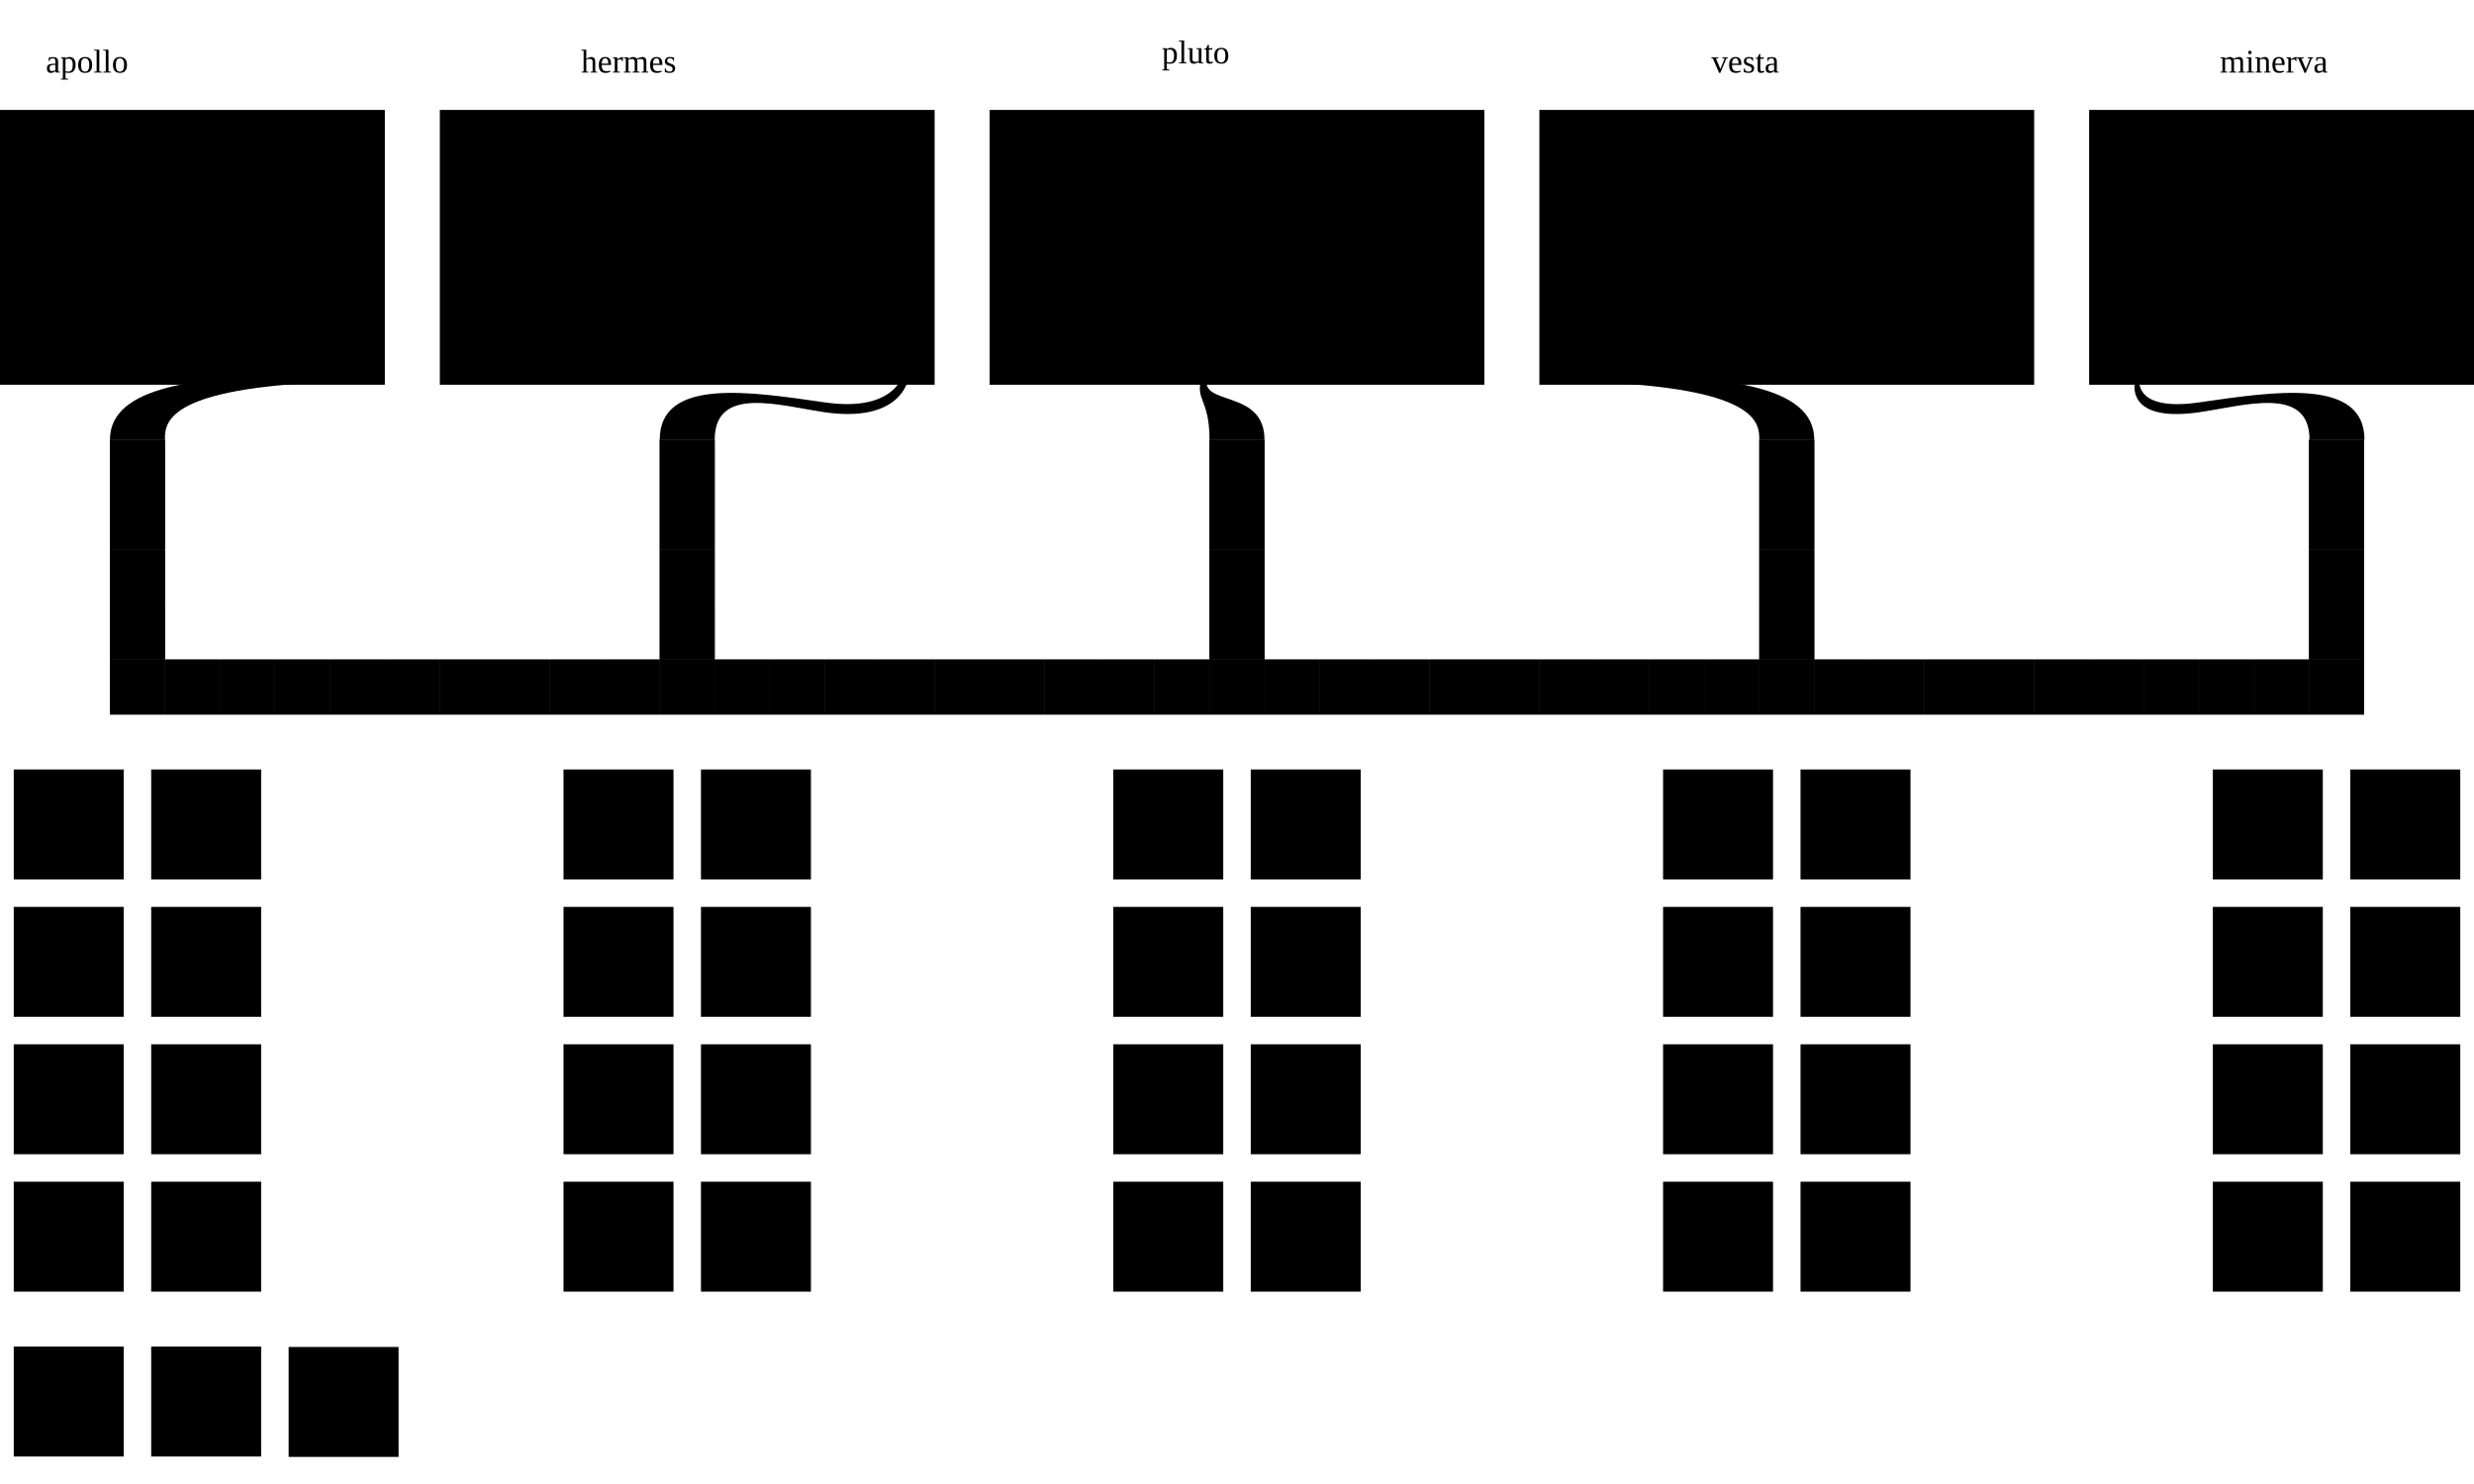
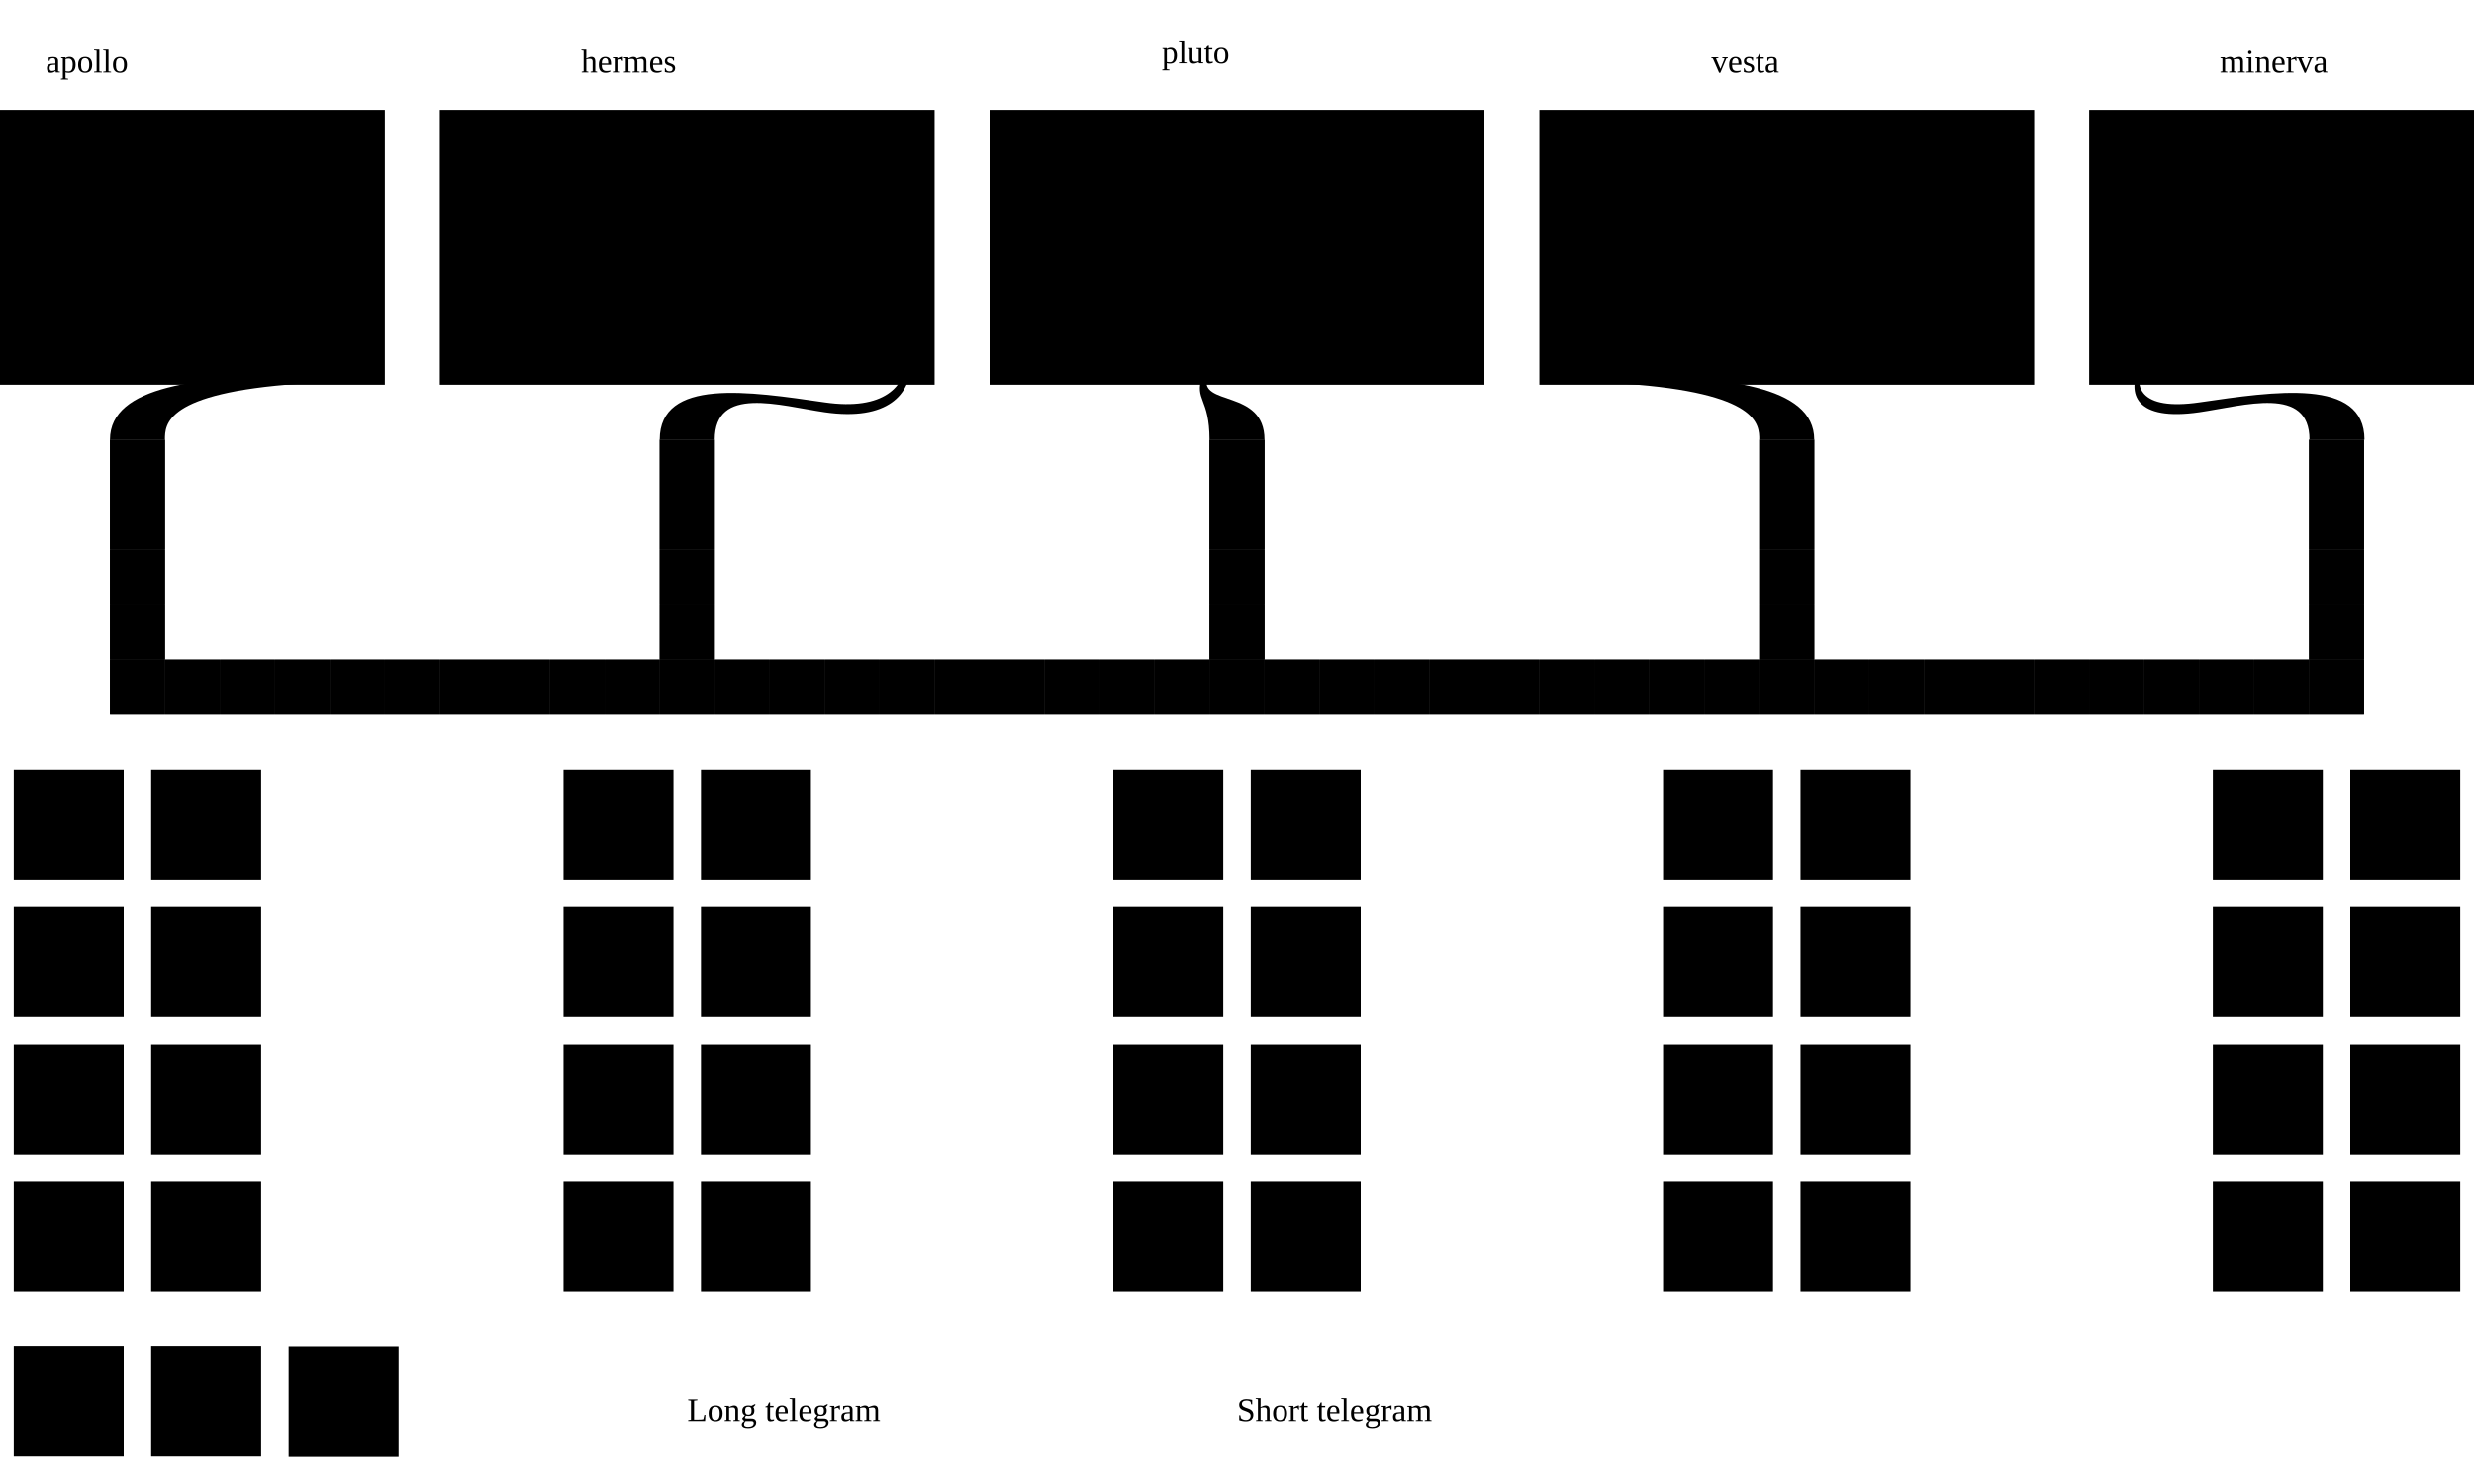
<svg xmlns="http://www.w3.org/2000/svg" version="1.1" x="0px" y="0px" width="900px" height="540px" viewBox="0 0 900 540" style="enable-background:new 0 0 900 540;" xml:space="preserve">
  <g id="player">
    <g class="btn-pause-inactive">
      <rect x="5" y="490" class="btn-box" width="40" height="40" />
      <path d="M22.18,520.009c0,1.56-1.263,2.82-2.82,2.82h-2.82c-1.557,0-2.82-1.261-2.82-2.82v-19.74             c0-1.56,1.263-2.82,2.82-2.82h2.82c1.557,0,2.82,1.261,2.82,2.82V520.009z" />
      <path d="M36.281,520.009c0,1.56-1.263,2.82-2.82,2.82h-2.82c-1.557,0-2.82-1.261-2.82-2.82v-19.74             c0-1.56,1.263-2.82,2.82-2.82h2.82c1.557,0,2.82,1.261,2.82,2.82V520.009z" />
    </g>
    <g class="btn-speed btn-speed-increase">
      <rect x="104.999" y="490.139" class="btn-box" width="40" height="40" />
      <path class="btn-speed-icon" d="M134.193,508.857l-6.005-3.503c-1.34-0.782-3.532-2.062-4.872-2.844l-6.226-3.503c-1.338-0.781-2.655-0.15-2.655,1.399             v7.05c0,1.551,0,4.09,0,5.642v7.05c0,1.551,1.316,2.182,2.655,1.398l6.116-3.503c1.34-0.782,3.587-2.061,4.927-2.843l6.033-3.503             C135.506,510.915,135.533,509.639,134.193,508.857z" />
    </g>
    <g class="btn-speed btn-speed-decrease">
      <rect x="55" y="490" class="btn-box" width="40" height="40" />
      <path class="btn-speed-icon" d="M65.806,511.282l6.005,3.503c1.34,0.782,3.532,2.062,4.872,2.844l6.226,3.503c1.338,0.781,2.655,0.15,2.655-1.399v-7.05             c0-1.551,0-4.09,0-5.642v-7.05c0-1.551-1.316-2.182-2.655-1.398l-6.116,3.503c-1.34,0.782-3.587,2.061-4.927,2.843l-6.033,3.503             C64.493,509.224,64.466,510.5,65.806,511.282z" />
    </g>
    <text class="txt-fps" transform="matrix(1 0 0 1 166.5005 517.0442)" />
+     <text class="txt-tlg-long txt-tlg-active" transform="matrix(1 0 0 1 250 517.0442)">Long telegram</text>
+     <text class="txt-tlg-short" transform="matrix(1 0 0 1 450 517.0442)">Short telegram</text>
  </g>
  <g id="text">
    <text transform="matrix(1 0 0 1 16.6489 26.4019)" class="st0 st3 st4">apollo</text>
    <text transform="matrix(1 0 0 1 211.3745 26.4019)" class="st0 st3 st4">hermes</text>
    <text transform="matrix(1 0 0 1 422.6221 23.0684)" class="st0 st3 st4">pluto</text>
    <text transform="matrix(1 0 0 1 622.5586 26.4019)" class="st0 st3 st4">vesta</text>
    <text transform="matrix(1 0 0 1 807.5332 26.4019)" class="st0 st3 st4">minerva</text>
  </g>
  <g id="devices">
    <g id="apollo" class="device rel-c1">
      <rect class="device-bg" x="0" y="40" width="140" height="100" />
      <rect class="device-screen" x="20" y="55" width="60" height="47" />
      <g>
        <text class="txt-retry-count" transform="matrix(1 0 0 1 50 88)">0</text>
        <path class="st0" d="M84,56c0-1.657-1.343-3-3-3H19c-1.657,0-3,1.343-3,3v50c0,1.657,1.343,3,3,3h62c1.657,0,3-1.343,3-3V56z                  M50.125,107.375c-1.104,0-2-0.896-2-2s0.896-2,2-2s2,0.896,2,2S51.229,107.375,50.125,107.375z M78,100c0,1.104-0.896,2-2,2H24                 c-1.104,0-2-0.896-2-2V61c0-1.104,0.896-2,2-2h52c1.104,0,2,0.896,2,2V100z" />
        <path class="st0" d="M4,119v2.5c0,1.657,1.343,3.5,3,3.5h86c1.657,0,3-1.843,3-3.5V119H4z M83.746,122.833                 c-0.829,0-1.5-0.671-1.5-1.5s0.671-1.5,1.5-1.5s1.5,0.671,1.5,1.5S84.574,122.833,83.746,122.833z M88.579,122.833                 c-0.829,0-1.5-0.671-1.5-1.5s0.671-1.5,1.5-1.5s1.5,0.671,1.5,1.5S89.408,122.833,88.579,122.833z" />
        <path class="st0" d="M85,110H15l-11,8h92L85,110z M16,116l4-4h60l4,4H16z" />
      </g>
    </g>
    <g id="hermes" class="device rel-c6">
      <rect class="device-bg" x="160" y="40" width="180" height="100" />
      <rect class="device-screen" x="195" y="60" width="65" height="45" />
      <g>
        <text class="txt-retry-count" transform="matrix(1 0 0 1 226 91)">0</text>
        <path class="st0" d="M222,115v2c-0.129,1.676-1.541,3-3.25,3H213c-1.656,0-3,1.343-3,3h32c0-1.657-1.344-3-3-3h-5.75                 c-1.709,0-3.121-1.324-3.25-3v-2H222z" />
        <rect x="210" y="124" class="st0" width="32" height="3" />
        <path class="st0" d="M194,113h28h8h28c2.209,0,4-1.791,4-4V61c0-2.209-1.791-4-4-4h-64c-2.209,0-4,1.791-4,4v48                 C190,111.209,191.791,113,194,113z M226,111c-1.656,0-3-1.343-3-3s1.344-3,3-3s3,1.343,3,3S227.656,111,226,111z M196,65                 c0-1.104,0.896-2,2-2h56c1.104,0,2,0.896,2,2v36c0,1.104-0.896,2-2,2h-56c-1.104,0-2-0.896-2-2V65z" />
      </g>
      <g>
        <rect x="272" y="125" class="st0" width="32" height="2" />
        <path class="st0" d="M306,49h-36c-1.656,0-3,1.343-3,3v69c0,1.657,1.344,3,3,3h36c1.656,0,3-1.343,3-3V52                 C309,50.343,307.656,49,306,49z M273,60h30v8h-30V60z M273,73h30v8h-30V73z M275,103h-2V87h2V103z M304,120h-8v-8h8V120z" />
        <rect x="275" y="62" class="st0" width="26" height="4" />
        <rect x="275" y="75" class="st0" width="26" height="4" />
        <rect x="297" y="113" class="st0" width="6" height="6" />
      </g>
    </g>
    <g id="pluto" class="device rel-c11">
      <rect class="device-bg" x="360" y="40" width="180" height="100" />
      <rect class="device-screen" x="420" y="55" width="60" height="42" />
      <g>
        <text class="txt-retry-count" transform="matrix(1 0 0 1 451 85)">0</text>
        <path class="st0" d="M421,107h60c1.656,0,3-1.343,3-3V54c0-1.657-1.344-3-3-3h-60c-1.656,0-3,1.343-3,3v50                 C418,105.657,419.344,107,421,107z M451.334,105.168c-1.657,0-3-1.343-3-3s1.343-3,3-3c1.656,0,3,1.343,3,3                 S452.99,105.168,451.334,105.168z M424,59c0-1.104,0.896-2,2-2h50c1.104,0,2,0.896,2,2v36c0,1.104-0.896,2-2,2h-50                 c-1.104,0-2-0.896-2-2V59z" />
      </g>
      <g>
        <rect x="418" y="134" class="st0" width="66" height="1" />
        <rect x="422" y="124" class="st0" width="4" height="4" />
        <rect x="431" y="124" class="st0" width="4" height="4" />
        <rect x="440" y="124" class="st0" width="4" height="4" />
        <rect x="449" y="124" class="st0" width="4" height="4" />
        <path class="st0" d="M415,110v23h72v-23H415z M421,113h18v1h-18V113z M421,116h18v1h-18V116z M421,119h18v1h-18V119z M427,129h-6                 v-6h6V129z M436,129h-6v-6h6V129z M445,129h-6v-6h6V129z M454,129h-6v-6h6V129z M482,119h-26v-5h26V119z" />
      </g>
    </g>
    <g id="vesta" class="device rel-c16">
      <rect class="device-bg" x="560" y="40" width="180" height="100" />
      <rect class="device-screen" x="620" y="55" width="60" height="48" />
      <g>
        <text class="txt-retry-count" transform="matrix(1 0 0 1 649 88)">0</text>
        <path class="st0" d="M683,56c0-1.657-1.344-3-3-3h-62c-1.656,0-3,1.343-3,3v50c0,1.657,1.344,3,3,3h62c1.656,0,3-1.343,3-3V56z                  M649.125,107.375c-1.104,0-2-0.896-2-2s0.896-2,2-2s2,0.896,2,2S650.229,107.375,649.125,107.375z M677,100c0,1.104-0.896,2-2,2                 h-52c-1.104,0-2-0.896-2-2V61c0-1.104,0.896-2,2-2h52c1.104,0,2,0.896,2,2V100z" />
        <path class="st0" d="M603,119v2.5c0,1.657,1.344,3.5,3,3.5h86c1.656,0,3-1.843,3-3.5V119H603z M682.746,122.833                 c-0.829,0-1.5-0.671-1.5-1.5s0.671-1.5,1.5-1.5c0.828,0,1.5,0.671,1.5,1.5S683.574,122.833,682.746,122.833z M687.579,122.833                 c-0.829,0-1.5-0.671-1.5-1.5s0.671-1.5,1.5-1.5s1.5,0.671,1.5,1.5S688.408,122.833,687.579,122.833z" />
        <path class="st0" d="M684,110h-70l-11,8h92L684,110z M615,116l4-4h60l4,4H615z" />
      </g>
    </g>
    <g id="minerva" class="device rel-c21">
      <rect class="device-bg" x="760" y="40" width="140" height="100" />
      <rect class="device-screen" x="815" y="55" width="60" height="42" />
      <g>
        <text class="txt-retry-count" transform="matrix(1 0 0 1 846 85)">0</text>
        <path class="st0" d="M816,106h60c1.656,0,3-1.343,3-3V53c0-1.657-1.344-3-3-3h-60c-1.656,0-3,1.343-3,3v50                 C813,104.657,814.344,106,816,106z M846.334,104.168c-1.657,0-3-1.343-3-3s1.343-3,3-3c1.656,0,3,1.343,3,3                 S847.99,104.168,846.334,104.168z M819,58c0-1.104,0.896-2,2-2h50c1.104,0,2,0.896,2,2v36c0,1.104-0.896,2-2,2h-50                 c-1.104,0-2-0.896-2-2V58z" />
      </g>
      <g>
        <rect x="813" y="133" class="st0" width="66" height="1" />
        <rect x="817" y="123" class="st0" width="4" height="4" />
        <rect x="826" y="123" class="st0" width="4" height="4" />
        <rect x="835" y="123" class="st0" width="4" height="4" />
        <rect x="844" y="123" class="st0" width="4" height="4" />
        <path class="st0" d="M810,109v23h72v-23H810z M816,112h18v1h-18V112z M816,115h18v1h-18V115z M816,118h18v1h-18V118z M822,128h-6                 v-6h6V128z M831,128h-6v-6h6V128z M840,128h-6v-6h6V128z M849,128h-6v-6h6V128z M877,118h-26v-5h26V118z" />
      </g>
    </g>
  </g>
  <g id="cables">
    <rect id="c1" class="cbl cbl-def rel-c2-apollo" x="40px" y="160px" width="20px" height="20px" />
    <rect id="c2" class="cbl cbl-def rel-c1-c3" x="40px" y="180px" width="20px" height="20px" />
    <rect id="c3" class="cbl cbl-def rel-c2-c4" x="40px" y="200px" width="20px" height="20px" />
    <rect id="c4" class="cbl cbl-def rel-c3-c5" x="40px" y="220px" width="20px" height="20px" />
    <rect id="c5" class="cbl cbl-def rel-c4-c26" x="40px" y="240px" width="20px" height="20px" />
    <rect id="c6" class="cbl cbl-def rel-c7-hermes" x="240px" y="160px" width="20px" height="20px" />
    <rect id="c7" class="cbl cbl-def rel-c6-c8" x="240px" y="180px" width="20px" height="20px" />
    <rect id="c8" class="cbl cbl-def rel-c7-c9" x="240px" y="200px" width="20px" height="20px" />
    <rect id="c9" class="cbl cbl-def rel-c8-c10" x="240px" y="220px" width="20px" height="20px" />
    <rect id="c10" class="cbl cbl-def rel-c9-c34-c35" x="240px" y="240px" width="20px" height="20px" />
    <rect id="c11" class="cbl cbl-def rel-c12-pluto" x="440px" y="160px" width="20px" height="20px" />
    <rect id="c12" class="cbl cbl-def rel-c11-c13" x="440px" y="180px" width="20px" height="20px" />
    <rect id="c13" class="cbl cbl-def rel-c12-c14" x="440px" y="200px" width="20px" height="20px" />
    <rect id="c14" class="cbl cbl-def rel-c13-c15" x="440px" y="220px" width="20px" height="20px" />
    <rect id="c15" class="cbl cbl-def rel-c14-c43-c44" x="440px" y="240px" width="20px" height="20px" />
    <rect id="c16" class="cbl cbl-def rel-c17-vesta" x="640px" y="160px" width="20px" height="20px" />
    <rect id="c17" class="cbl cbl-def rel-c16-c18" x="640px" y="180px" width="20px" height="20px" />
    <rect id="c18" class="cbl cbl-def rel-c17-c19" x="640px" y="200px" width="20px" height="20px" />
    <rect id="c19" class="cbl cbl-def rel-c18-c20" x="640px" y="220px" width="20px" height="20px" />
    <rect id="c20" class="cbl cbl-def rel-c19-c52-c53" x="640px" y="240px" width="20px" height="20px" />
    <rect id="c21" class="cbl cbl-def rel-c22-minerva" x="840px" y="160px" width="20px" height="20px" />
    <rect id="c22" class="cbl cbl-def rel-c21-c23" x="840px" y="180px" width="20px" height="20px" />
    <rect id="c23" class="cbl cbl-def rel-c22-c24" x="840px" y="200px" width="20px" height="20px" />
    <rect id="c24" class="cbl cbl-def rel-c23-c25" x="840px" y="220px" width="20px" height="20px" />
    <rect id="c25" class="cbl cbl-def rel-c24-c61" x="840px" y="240px" width="20px" height="20px" />
    <rect id="c26" class="cbl cbl-def rel-c5-c27" x="60px" y="240px" width="20px" height="20px" />
    <rect id="c27" class="cbl cbl-def rel-c26-c28" x="80px" y="240px" width="20px" height="20px" />
    <rect id="c28" class="cbl cbl-def rel-c27-c29" x="100px" y="240px" width="20px" height="20px" />
    <rect id="c29" class="cbl cbl-def rel-c28-c30" x="120px" y="240px" width="20px" height="20px" />
    <rect id="c30" class="cbl cbl-def rel-c29-c31" x="140px" y="240px" width="20px" height="20px" />
    <rect id="c31" class="cbl cbl-def rel-c30-c32" x="160px" y="240px" width="20px" height="20px" />
    <rect id="c32" class="cbl cbl-def rel-c31-c33" x="180px" y="240px" width="20px" height="20px" />
    <rect id="c33" class="cbl cbl-def rel-c32-c34" x="200px" y="240px" width="20px" height="20px" />
    <rect id="c34" class="cbl cbl-def rel-c33-c10" x="220px" y="240px" width="20px" height="20px" />
    <rect id="c35" class="cbl cbl-def rel-c10-c36" x="260px" y="240px" width="20px" height="20px" />
    <rect id="c36" class="cbl cbl-def rel-c35-c37" x="280px" y="240px" width="20px" height="20px" />
    <rect id="c37" class="cbl cbl-def rel-c36-c38" x="300px" y="240px" width="20px" height="20px" />
    <rect id="c38" class="cbl cbl-def rel-c37-c39" x="320px" y="240px" width="20px" height="20px" />
    <rect id="c39" class="cbl cbl-def rel-c38-c40" x="340px" y="240px" width="20px" height="20px" />
    <rect id="c40" class="cbl cbl-def rel-c39-c41" x="360px" y="240px" width="20px" height="20px" />
    <rect id="c41" class="cbl cbl-def rel-c40-c42" x="380px" y="240px" width="20px" height="20px" />
    <rect id="c42" class="cbl cbl-def rel-c41-c43" x="400px" y="240px" width="20px" height="20px" />
    <rect id="c43" class="cbl cbl-def rel-c42-c15" x="420px" y="240px" width="20px" height="20px" />
    <rect id="c44" class="cbl cbl-def rel-c45-c15" x="460px" y="240px" width="20px" height="20px" />
    <rect id="c45" class="cbl cbl-def rel-c44-c46" x="480px" y="240px" width="20px" height="20px" />
    <rect id="c46" class="cbl cbl-def rel-c45-c47" x="500px" y="240px" width="20px" height="20px" />
    <rect id="c47" class="cbl cbl-def rel-c46-c48" x="520px" y="240px" width="20px" height="20px" />
    <rect id="c48" class="cbl cbl-def rel-c47-c49" x="540px" y="240px" width="20px" height="20px" />
    <rect id="c49" class="cbl cbl-def rel-c48-c50" x="560px" y="240px" width="20px" height="20px" />
    <rect id="c50" class="cbl cbl-def rel-c49-c51" x="580px" y="240px" width="20px" height="20px" />
    <rect id="c51" class="cbl cbl-def rel-c50-c52" x="600px" y="240px" width="20px" height="20px" />
    <rect id="c52" class="cbl cbl-def rel-c51-c20" x="620px" y="240px" width="20px" height="20px" />
    <rect id="c53" class="cbl cbl-def rel-c54-c20" x="660px" y="240px" width="20px" height="20px" />
    <rect id="c54" class="cbl cbl-def rel-c53-c55" x="680px" y="240px" width="20px" height="20px" />
    <rect id="c55" class="cbl cbl-def rel-c54-c56" x="700px" y="240px" width="20px" height="20px" />
    <rect id="c56" class="cbl cbl-def rel-c55-c57" x="720px" y="240px" width="20px" height="20px" />
    <rect id="c57" class="cbl cbl-def rel-c56-c58" x="740px" y="240px" width="20px" height="20px" />
    <rect id="c58" class="cbl cbl-def rel-c57-c59" x="760px" y="240px" width="20px" height="20px" />
    <rect id="c59" class="cbl cbl-def rel-c58-c60" x="780px" y="240px" width="20px" height="20px" />
    <rect id="c60" class="cbl cbl-def rel-c59-c61" x="800px" y="240px" width="20px" height="20px" />
    <rect id="c61" class="cbl cbl-def rel-c60-c25" x="820px" y="240px" width="20px" height="20px" />
  </g>
  <g id="cable-borders">
    <path id="I-shaped_1_" class="st0" d="M40,160v20h20v-20H40z M58,179H42v-18h16V179z" />
    <path id="I-shaped_2_" class="st0" d="M40,180v20h20v-20H40z M58,199H42v-18h16V199z" />
    <path id="I-shaped_3_" class="st0" d="M40,200v20h20v-20H40z M58,219H42v-18h16V219z" />
    <path id="I-shaped_4_" class="st0" d="M40,220v20h20v-20H40z M58,239H42v-18h16V239z" />
    <path id="I-shaped_16_" class="st0" d="M240,160v20h20v-20H240z M258,179h-16v-18h16V179z" />
    <path id="I-shaped_15_" class="st0" d="M240,180v20h20v-20H240z M258,199h-16v-18h16V199z" />
    <path id="I-shaped_14_" class="st0" d="M240,200v20h20v-20H240z M258,219h-16v-18h16V219z" />
    <path id="I-shaped_13_" class="st0" d="M240,220v20h20v-20H240z M258,239h-16v-18h16V239z" />
    <path id="L-shaped_1_" class="st0" d="M40,240v20h20v-20H40z M59,258h-1H43h-1v-17h1h15v1h1V258z" />
    <path id="L-shaped_2_" class="st0" d="M840,260h20v-20h-20V260z M858,241v1v15v1h-17v-1v-15h1v-1H858z" />
    <path id="I-shaped_5_" class="st0" d="M80,240H60v20h20V240z M61,258v-16h18v16H61z" />
    <path id="I-shaped_6_" class="st0" d="M100,240H80v20h20V240z M81,258v-16h18v16H81z" />
    <path id="I-shaped_7_" class="st0" d="M120,240h-20v20h20V240z M101,258v-16h18v16H101z" />
    <path id="I-shaped_8_" class="st0" d="M140,240h-20v20h20V240z M121,258v-16h18v16H121z" />
    <path id="I-shaped_12_" class="st0" d="M160,240h-20v20h20V240z M141,258v-16h18v16H141z" />
    <path id="I-shaped_11_" class="st0" d="M180,240h-20v20h20V240z M161,258v-16h18v16H161z" />
    <path id="I-shaped_10_" class="st0" d="M200,240h-20v20h20V240z M181,258v-16h18v16H181z" />
    <path id="I-shaped_9_" class="st0" d="M220,240h-20v20h20V240z M201,258v-16h18v16H201z" />
    <path id="I-shaped_17_" class="st0" d="M240,240h-20v20h20V240z M221,258v-16h18v16H221z" />
    <path id="T-shaped_1_" class="st0" d="M240,240v20h20v-20H240z M259,258h-18v-16h1v-1h16v1h1V258z" />
    <path id="I-shaped_30_" class="st0" d="M440,160v20h20v-20H440z M458,179h-16v-18h16V179z" />
    <path id="I-shaped_29_" class="st0" d="M440,180v20h20v-20H440z M458,199h-16v-18h16V199z" />
    <path id="I-shaped_28_" class="st0" d="M440,200v20h20v-20H440z M458,219h-16v-18h16V219z" />
    <path id="I-shaped_27_" class="st0" d="M440,220v20h20v-20H440z M458,239h-16v-18h16V239z" />
    <path id="I-shaped_26_" class="st0" d="M280,240h-20v20h20V240z M261,258v-16h18v16H261z" />
    <path id="I-shaped_25_" class="st0" d="M300,240h-20v20h20V240z M281,258v-16h18v16H281z" />
    <path id="I-shaped_24_" class="st0" d="M320,240h-20v20h20V240z M301,258v-16h18v16H301z" />
    <path id="I-shaped_23_" class="st0" d="M340,240h-20v20h20V240z M321,258v-16h18v16H321z" />
    <path id="I-shaped_22_" class="st0" d="M360,240h-20v20h20V240z M341,258v-16h18v16H341z" />
    <path id="I-shaped_21_" class="st0" d="M380,240h-20v20h20V240z M361,258v-16h18v16H361z" />
    <path id="I-shaped_20_" class="st0" d="M400,240h-20v20h20V240z M381,258v-16h18v16H381z" />
    <path id="I-shaped_19_" class="st0" d="M420,240h-20v20h20V240z M401,258v-16h18v16H401z" />
    <path id="I-shaped_18_" class="st0" d="M440,240h-20v20h20V240z M421,258v-16h18v16H421z" />
    <path id="T-shaped_2_" class="st0" d="M440,240v20h20v-20H440z M459,258h-18v-16h1v-1h16v1h1V258z" />
    <path id="I-shaped_43_" class="st0" d="M640,160v20h20v-20H640z M658,179h-16v-18h16V179z" />
    <path id="I-shaped_42_" class="st0" d="M640,180v20h20v-20H640z M658,199h-16v-18h16V199z" />
    <path id="I-shaped_41_" class="st0" d="M640,200v20h20v-20H640z M658,219h-16v-18h16V219z" />
    <path id="I-shaped_40_" class="st0" d="M640,220v20h20v-20H640z M658,239h-16v-18h16V239z" />
    <path id="I-shaped_39_" class="st0" d="M480,240h-20v20h20V240z M461,258v-16h18v16H461z" />
    <path id="I-shaped_38_" class="st0" d="M500,240h-20v20h20V240z M481,258v-16h18v16H481z" />
    <path id="I-shaped_37_" class="st0" d="M520,240h-20v20h20V240z M501,258v-16h18v16H501z" />
    <path id="I-shaped_36_" class="st0" d="M540,240h-20v20h20V240z M521,258v-16h18v16H521z" />
    <path id="I-shaped_35_" class="st0" d="M560,240h-20v20h20V240z M541,258v-16h18v16H541z" />
    <path id="I-shaped_34_" class="st0" d="M580,240h-20v20h20V240z M561,258v-16h18v16H561z" />
    <path id="I-shaped_33_" class="st0" d="M600,240h-20v20h20V240z M581,258v-16h18v16H581z" />
    <path id="I-shaped_32_" class="st0" d="M620,240h-20v20h20V240z M601,258v-16h18v16H601z" />
    <path id="I-shaped_31_" class="st0" d="M640,240h-20v20h20V240z M621,258v-16h18v16H621z" />
    <path id="T-shaped_3_" class="st0" d="M640,240v20h20v-20H640z M659,258h-18v-16h1v-1h16v1h1V258z" />
    <path id="I-shaped_56_" class="st0" d="M840,160v20h20v-20H840z M858,179h-16v-18h16V179z" />
    <path id="I-shaped_55_" class="st0" d="M840,180v20h20v-20H840z M858,199h-16v-18h16V199z" />
    <path id="I-shaped_54_" class="st0" d="M840,200v20h20v-20H840z M858,219h-16v-18h16V219z" />
    <path id="I-shaped_53_" class="st0" d="M840,220v20h20v-20H840z M858,239h-16v-18h16V239z" />
    <path id="I-shaped_52_" class="st0" d="M680,240h-20v20h20V240z M661,258v-16h18v16H661z" />
    <path id="I-shaped_51_" class="st0" d="M700,240h-20v20h20V240z M681,258v-16h18v16H681z" />
    <path id="I-shaped_50_" class="st0" d="M720,240h-20v20h20V240z M701,258v-16h18v16H701z" />
    <path id="I-shaped_49_" class="st0" d="M740,240h-20v20h20V240z M721,258v-16h18v16H721z" />
    <path id="I-shaped_48_" class="st0" d="M760,240h-20v20h20V240z M741,258v-16h18v16H741z" />
    <path id="I-shaped_47_" class="st0" d="M780,240h-20v20h20V240z M761,258v-16h18v16H761z" />
    <path id="I-shaped_46_" class="st0" d="M800,240h-20v20h20V240z M781,258v-16h18v16H781z" />
    <path id="I-shaped_45_" class="st0" d="M820,240h-20v20h20V240z M801,258v-16h18v16H801z" />
    <path id="I-shaped_44_" class="st0" d="M840,240h-20v20h20V240z M821,258v-16h18v16H821z" />
  </g>
  <g id="connections">
    <path id="apollo_2_" class="st0" d="M98,119.358v1.834c16.168-3.15,37.904,14.528,11,15.182C73,137.25,40,140.083,40,160h20         c0-5.583,0-17,48.875-20.372C139.995,137.481,115.198,116.619,98,119.358z" />
    <path id="hermes_2_" class="st0" d="M311,112.881v1.486c20.346-4.926,32.509,38.349-11,32.049c-27.248-3.945-60-9.079-60,13.583h20         c0-19.875,23.575-12.387,40-10C346.211,156.715,333.206,109.286,311,112.881z" />
    <path id="minerva_2_" class="st0" d="M808,113.881v1.486c-20-4.926-51.429,37.349-7.92,31.049         c27.248-3.945,60.08-9.079,60.08,13.583h-20c0-19.875-23.654-12.387-40.08-10C753.869,156.715,786,110.286,808,113.881z" />
    <path id="pluto_2_" class="st0" d="M439.193,137h-1.911c-2.809,8.771,2.718,7.739,2.718,23h20         C460,141.202,435.766,148.143,439.193,137z" />
    <path id="vesta_2_" class="st0" d="M602,119.358v1.834c-16-3.15-38.041,14.528-11.137,15.182C626.863,137.25,660,140.083,660,160         h-20c0-5.583-0.137-17-49.012-20.372C559.868,137.481,585,116.619,602,119.358z" />
  </g>
  <g id="numpads">
    <g id="numpad-apollo">
      <g class="numpad-key numpad-key-0">
        <rect x="5" y="280" width="40" height="40" />
        <text transform="matrix(1 0 0 1 18.2158 307.1895)" class="st2 st1 st4">0</text>
      </g>
      <g class="numpad-key numpad-key-1">
        <rect x="55" y="280" width="40" height="40" />
        <text transform="matrix(1 0 0 1 67.8408 307.1895)" class="st2 st1 st4">1</text>
      </g>
      <g class="numpad-key numpad-key-2">
        <rect x="5" y="330" width="40" height="40" />
        <text transform="matrix(1 0 0 1 18.2158 357.5645)" class="st2 st1 st4">2</text>
      </g>
      <g class="numpad-key numpad-key-3">
        <rect x="55" y="330" width="40" height="40" />
        <text transform="matrix(1 0 0 1 67.8408 357.5645)" class="st2 st1 st4">3</text>
      </g>
      <g class="numpad-key numpad-key-4">
        <rect x="5" y="380" width="40" height="40" />
        <text transform="matrix(1 0 0 1 18.2158 407.4395)" class="st2 st1 st4">4</text>
      </g>
      <g class="numpad-key numpad-key-5">
        <rect x="55" y="380" width="40" height="40" />
        <text transform="matrix(1 0 0 1 68.0977 407.4395)" class="st2 st1 st4">5</text>
      </g>
      <g class="numpad-key numpad-key-6">
        <rect x="5" y="430" width="40" height="40" />
        <text transform="matrix(1 0 0 1 18.0908 457.5645)" class="st2 st1 st4">6</text>
      </g>
      <g class="numpad-key numpad-key-7">
        <rect x="55" y="430" width="40" height="40" />
        <text transform="matrix(1 0 0 1 67.7158 456.9395)" class="st2 st1 st4">7</text>
      </g>
    </g>
    <g id="numpad-hermes">
      <g class="numpad-key numpad-key-0">
        <rect x="205" y="280" width="40" height="40" />
        <text transform="matrix(1 0 0 1 218.2158 307.1895)" class="st2 st1 st4">0</text>
      </g>
      <g class="numpad-key numpad-key-1">
        <rect x="255" y="280" width="40" height="40" />
        <text transform="matrix(1 0 0 1 267.8408 307.1895)" class="st2 st1 st4">1</text>
      </g>
      <g class="numpad-key numpad-key-2">
        <rect x="205" y="330" width="40" height="40" />
        <text transform="matrix(1 0 0 1 218.2158 357.5645)" class="st2 st1 st4">2</text>
      </g>
      <g class="numpad-key numpad-key-3">
        <rect x="255" y="330" width="40" height="40" />
        <text transform="matrix(1 0 0 1 267.8408 357.5645)" class="st2 st1 st4">3</text>
      </g>
      <g class="numpad-key numpad-key-4">
        <rect x="205" y="380" width="40" height="40" />
        <text transform="matrix(1 0 0 1 218.2158 407.4395)" class="st2 st1 st4">4</text>
      </g>
      <g class="numpad-key numpad-key-5">
        <rect x="255" y="380" width="40" height="40" />
        <text transform="matrix(1 0 0 1 268.0977 407.4395)" class="st2 st1 st4">5</text>
      </g>
      <g class="numpad-key numpad-key-6">
        <rect x="205" y="430" width="40" height="40" />
        <text transform="matrix(1 0 0 1 218.0908 457.5645)" class="st2 st1 st4">6</text>
      </g>
      <g class="numpad-key numpad-key-7">
        <rect x="255" y="430" width="40" height="40" />
        <text transform="matrix(1 0 0 1 267.7158 456.9395)" class="st2 st1 st4">7</text>
      </g>
    </g>
    <g id="numpad-pluto">
      <g class="numpad-key numpad-key-0">
        <rect x="405" y="280" width="40" height="40" />
        <text transform="matrix(1 0 0 1 418.2158 307.1895)" class="st2 st1 st4">0</text>
      </g>
      <g class="numpad-key numpad-key-1">
        <rect x="455" y="280" width="40" height="40" />
        <text transform="matrix(1 0 0 1 467.8408 307.1895)" class="st2 st1 st4">1</text>
      </g>
      <g class="numpad-key numpad-key-2">
        <rect x="405" y="330" width="40" height="40" />
        <text transform="matrix(1 0 0 1 418.2158 357.5645)" class="st2 st1 st4">2</text>
      </g>
      <g class="numpad-key numpad-key-3">
        <rect x="455" y="330" width="40" height="40" />
        <text transform="matrix(1 0 0 1 467.8408 357.5645)" class="st2 st1 st4">3</text>
      </g>
      <g class="numpad-key numpad-key-4">
        <rect x="405" y="380" width="40" height="40" />
        <text transform="matrix(1 0 0 1 418.2158 407.4395)" class="st2 st1 st4">4</text>
      </g>
      <g class="numpad-key numpad-key-5">
        <rect x="455" y="380" width="40" height="40" />
        <text transform="matrix(1 0 0 1 468.0977 407.4395)" class="st2 st1 st4">5</text>
      </g>
      <g class="numpad-key numpad-key-6">
        <rect x="405" y="430" width="40" height="40" />
        <text transform="matrix(1 0 0 1 418.0908 457.5645)" class="st2 st1 st4">6</text>
      </g>
      <g class="numpad-key numpad-key-7">
        <rect x="455" y="430" width="40" height="40" />
        <text transform="matrix(1 0 0 1 467.7158 456.9395)" class="st2 st1 st4">7</text>
      </g>
    </g>
    <g id="numpad-vesta">
      <g class="numpad-key numpad-key-0">
        <rect x="605" y="280" width="40" height="40" />
        <text transform="matrix(1 0 0 1 618.2158 307.1895)" class="st2 st1 st4">0</text>
      </g>
      <g class="numpad-key numpad-key-1">
        <rect x="655" y="280" width="40" height="40" />
        <text transform="matrix(1 0 0 1 667.8408 307.1895)" class="st2 st1 st4">1</text>
      </g>
      <g class="numpad-key numpad-key-2">
        <rect x="605" y="330" width="40" height="40" />
        <text transform="matrix(1 0 0 1 618.2158 357.5645)" class="st2 st1 st4">2</text>
      </g>
      <g class="numpad-key numpad-key-3">
        <rect x="655" y="330" width="40" height="40" />
        <text transform="matrix(1 0 0 1 667.8408 357.5645)" class="st2 st1 st4">3</text>
      </g>
      <g class="numpad-key numpad-key-4">
        <rect x="605" y="380" width="40" height="40" />
        <text transform="matrix(1 0 0 1 618.2158 407.4395)" class="st2 st1 st4">4</text>
      </g>
      <g class="numpad-key numpad-key-5">
        <rect x="655" y="380" width="40" height="40" />
        <text transform="matrix(1 0 0 1 668.0977 407.4395)" class="st2 st1 st4">5</text>
      </g>
      <g class="numpad-key numpad-key-6">
        <rect x="605" y="430" width="40" height="40" />
        <text transform="matrix(1 0 0 1 618.0908 457.5645)" class="st2 st1 st4">6</text>
      </g>
      <g class="numpad-key numpad-key-7">
        <rect x="655" y="430" width="40" height="40" />
        <text transform="matrix(1 0 0 1 667.7158 456.9395)" class="st2 st1 st4">7</text>
      </g>
    </g>
    <g id="numpad-minerva">
      <g class="numpad-key numpad-key-0">
        <rect x="805" y="280" width="40" height="40" />
        <text transform="matrix(1 0 0 1 818.2158 307.1895)" class="st2 st1 st4">0</text>
      </g>
      <g class="numpad-key numpad-key-1">
        <rect x="855" y="280" width="40" height="40" />
        <text transform="matrix(1 0 0 1 867.8408 307.1895)" class="st2 st1 st4">1</text>
      </g>
      <g class="numpad-key numpad-key-2">
        <rect x="805" y="330" width="40" height="40" />
        <text transform="matrix(1 0 0 1 818.2158 357.5645)" class="st2 st1 st4">2</text>
      </g>
      <g class="numpad-key numpad-key-3">
        <rect x="855" y="330" width="40" height="40" />
        <text transform="matrix(1 0 0 1 867.8408 357.5645)" class="st2 st1 st4">3</text>
      </g>
      <g class="numpad-key numpad-key-4">
        <rect x="805" y="380" width="40" height="40" />
        <text transform="matrix(1 0 0 1 818.2158 407.4395)" class="st2 st1 st4">4</text>
      </g>
      <g class="numpad-key numpad-key-5">
        <rect x="855" y="380" width="40" height="40" />
        <text transform="matrix(1 0 0 1 868.0977 407.4395)" class="st2 st1 st4">5</text>
      </g>
      <g class="numpad-key numpad-key-6">
        <rect x="805" y="430" width="40" height="40" />
        <text transform="matrix(1 0 0 1 818.0908 457.5645)" class="st2 st1 st4">6</text>
      </g>
      <g class="numpad-key numpad-key-7">
        <rect x="855" y="430" width="40" height="40" />
        <text transform="matrix(1 0 0 1 867.7158 456.9395)" class="st2 st1 st4">7</text>
      </g>
    </g>
  </g>
</svg>
